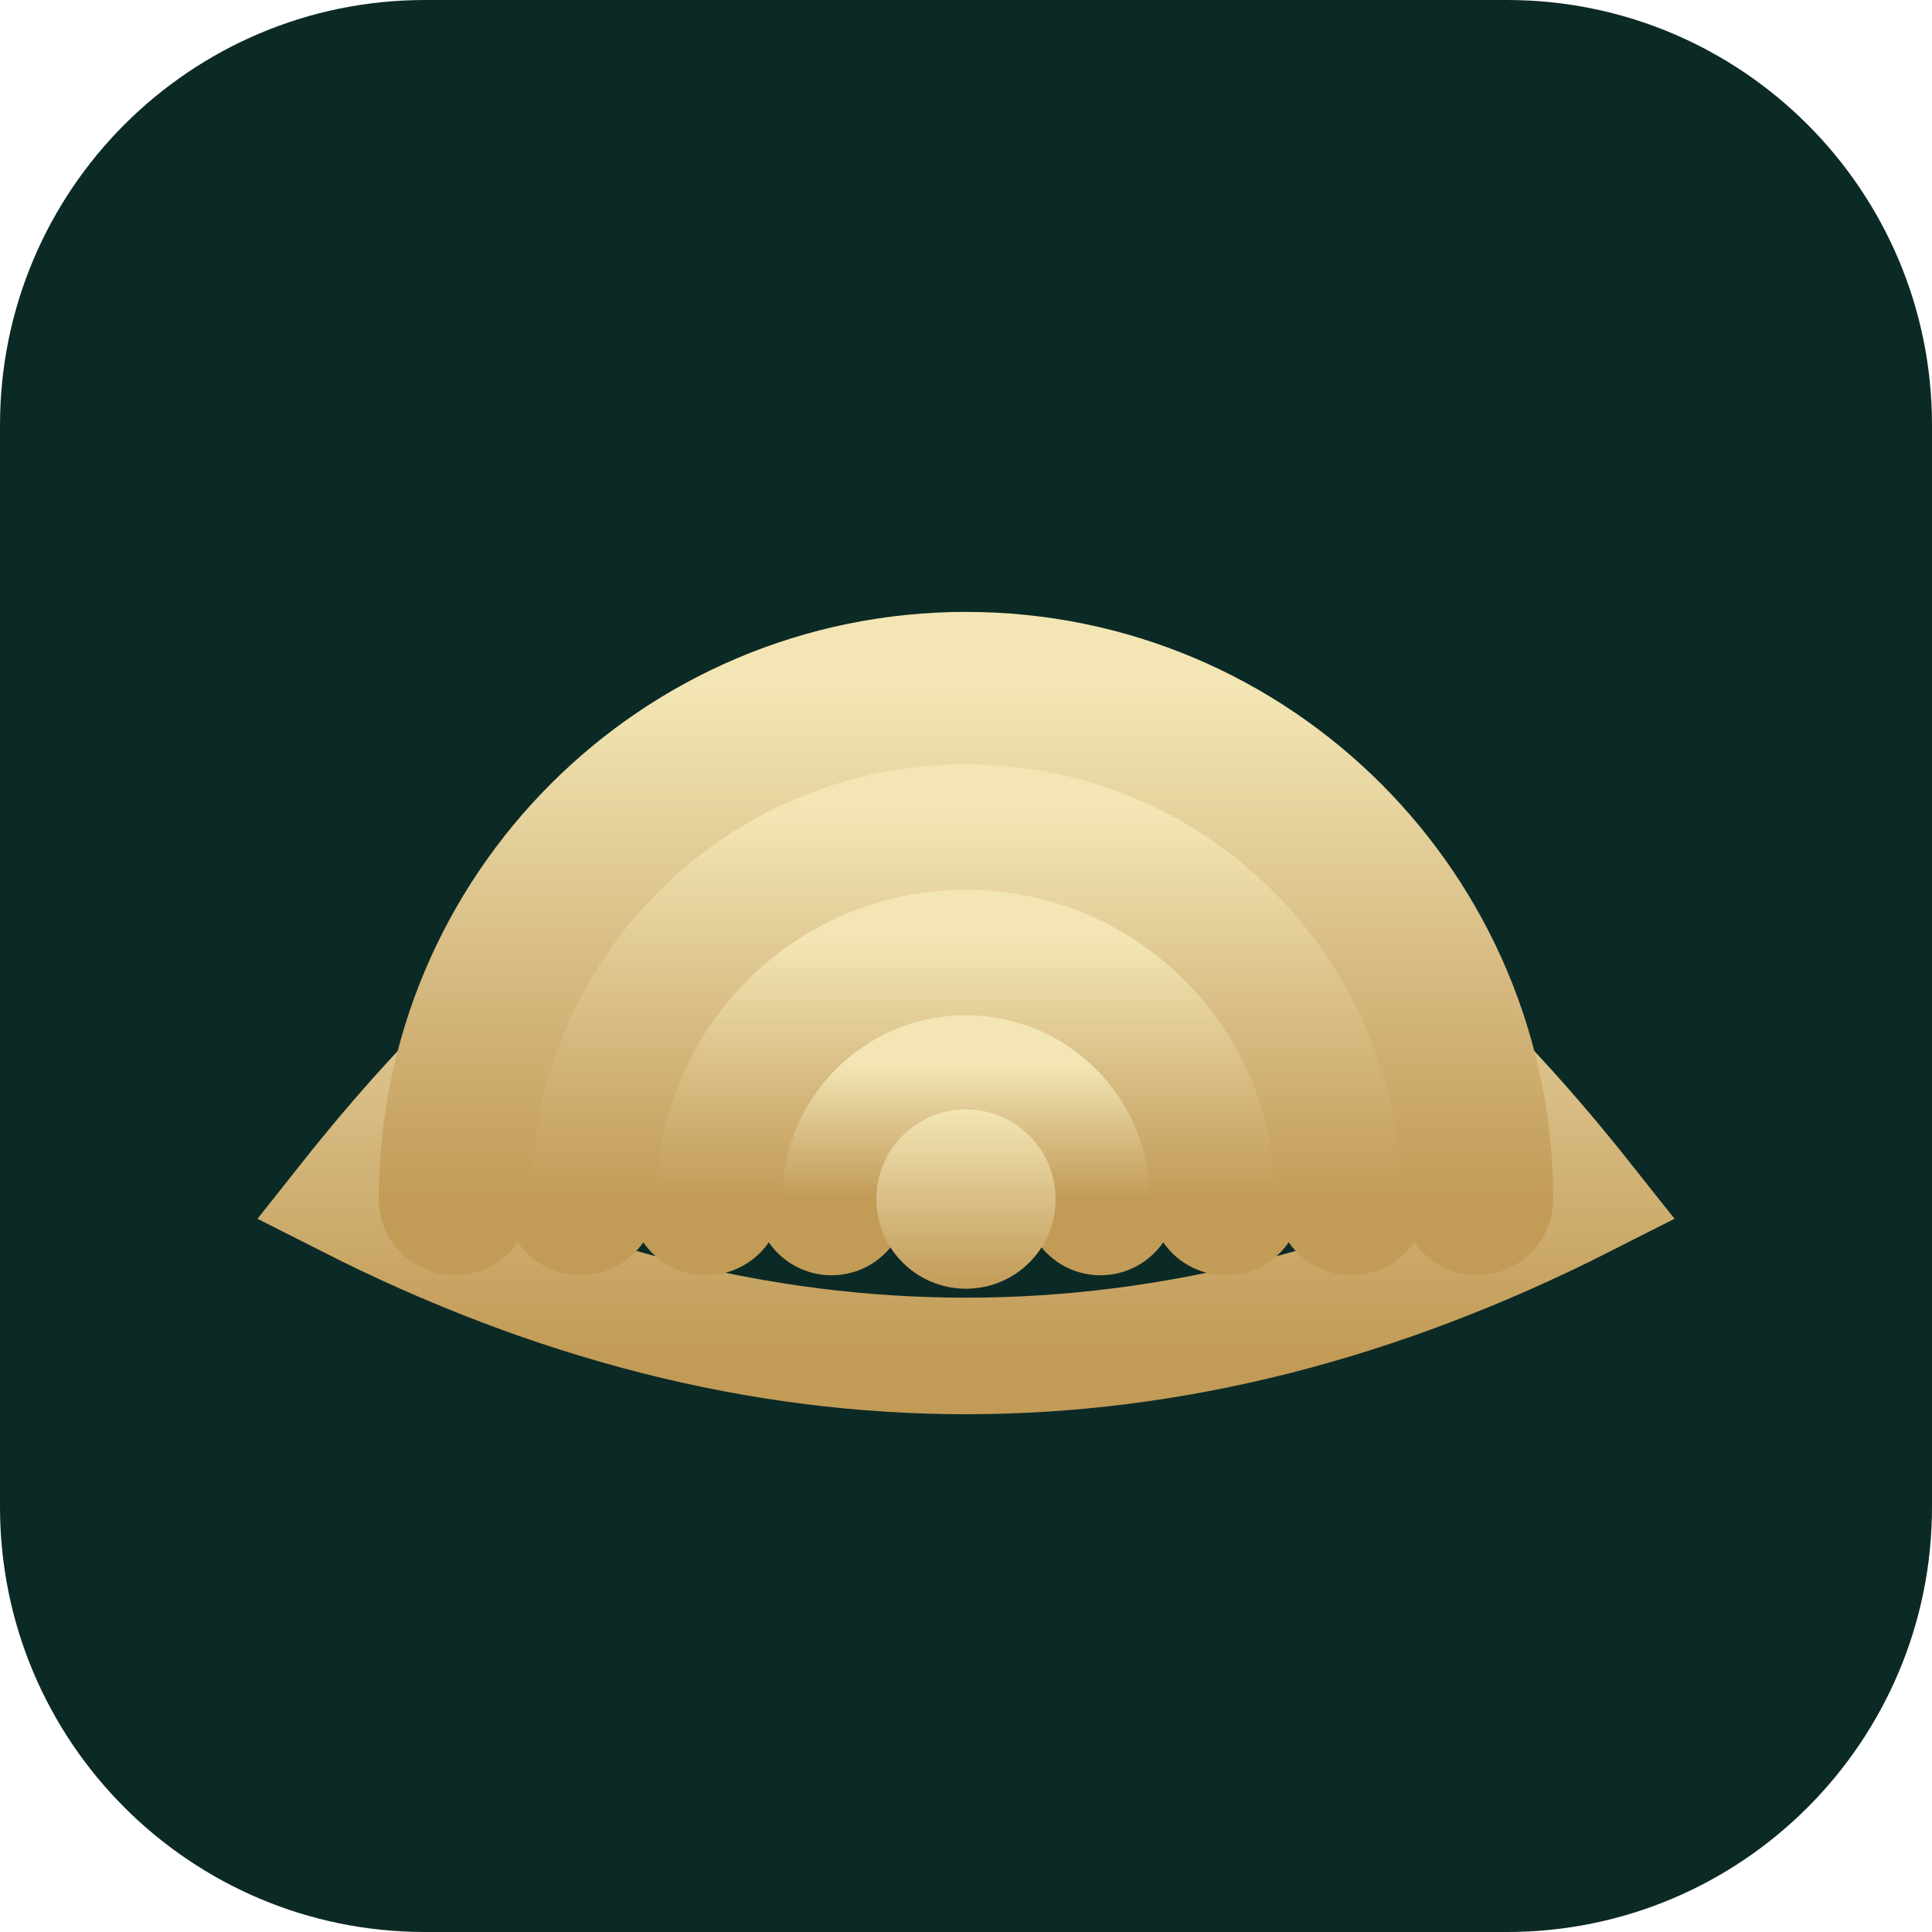
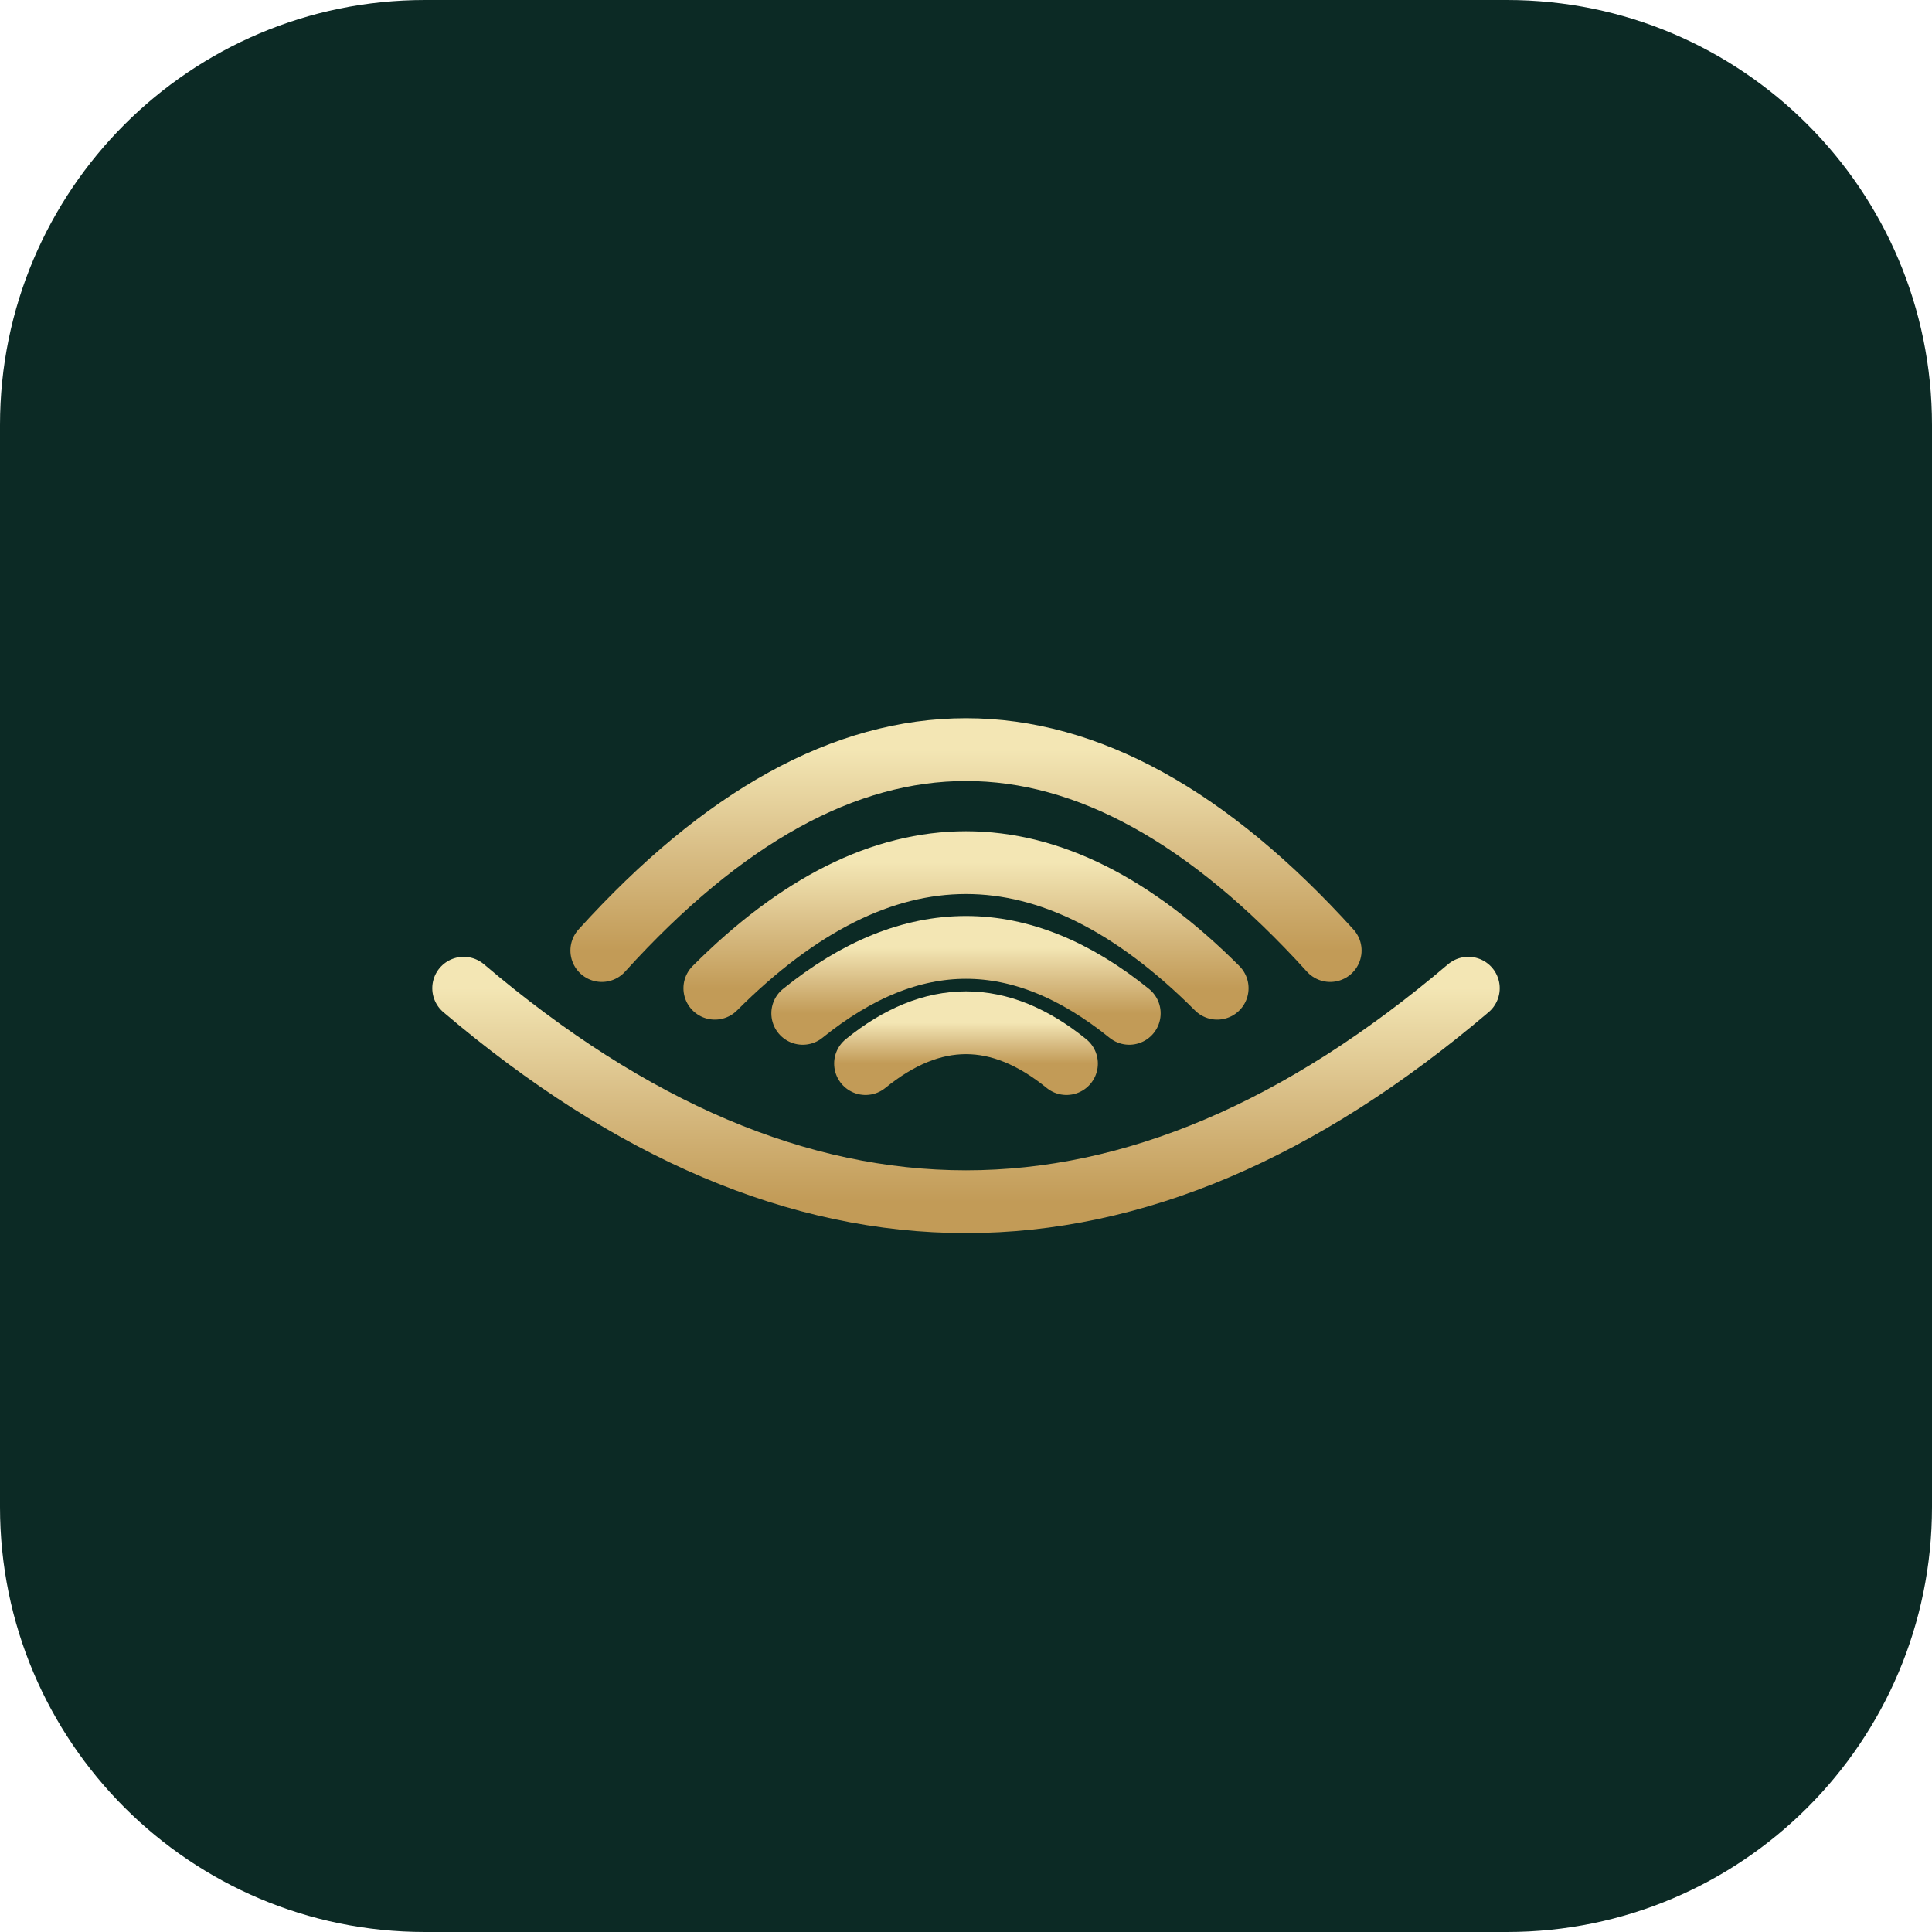
<svg xmlns="http://www.w3.org/2000/svg" viewBox="0 0 100 100" role="img" aria-label="TERAPP">
  <defs>
    <linearGradient id="g" x1="0" y1="0" x2="0" y2="1">
      <stop offset="0" stop-color="#F3E6B4" />
      <stop offset=".5" stop-color="#D9BE86" />
      <stop offset="1" stop-color="#C29B57" />
    </linearGradient>
  </defs>
  <rect width="100" height="100" rx="22" fill="#0C2A25" />
-   <g transform="translate(50,50) scale(0.232) translate(-600,-418)" fill="none" stroke="url(#g)" stroke-width="34" stroke-linecap="round">
-     <path d="M462,470 Q600,296 738,470 Q600,540 462,470 Z" stroke-width="26" />
-     <path d="M570,470 A30,30 0 0 1 630,470" />
-     <path d="M542,470 A58,58 0 0 1 658,470" />
-     <path d="M514,470 A86,86 0 0 1 686,470" />
-     <path d="M486,470 A114,114 0 0 1 714,470" />
+   <g transform="translate(11,20.6) scale(0.65)" fill="none" stroke="url(#g)" stroke-width="5" stroke-linecap="round">
+     <path d="M20,47 Q60,81 100,47" />
+     <path d="M31,44 Q60,12 89,44" />
+     <path d="M40,47 Q60,27 80,47" />
+     <path d="M47,49 Q60,38.5 73,49" />
+     <path d="M52,53 Q60,46.5 68,53" />
  </g>
-   <circle transform="translate(50,50) scale(0.232) translate(-600,-418)" cx="600" cy="470" r="20" fill="url(#g)" />
</svg>
